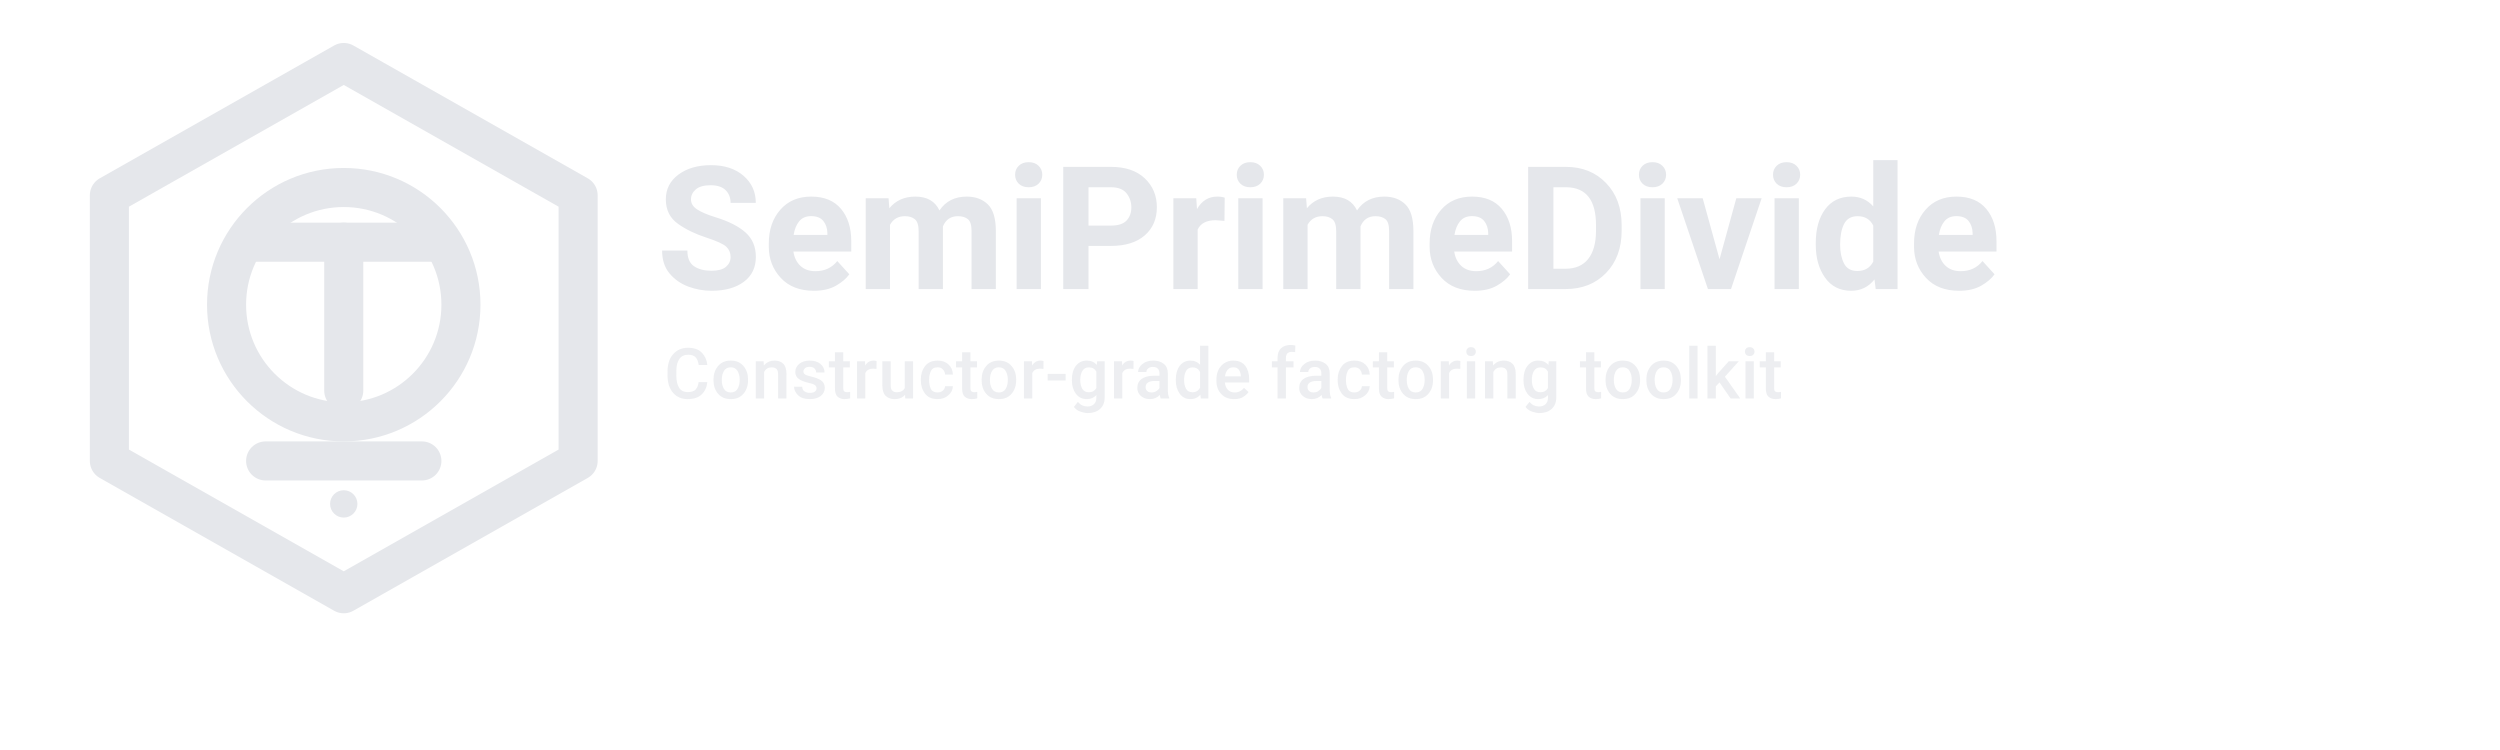
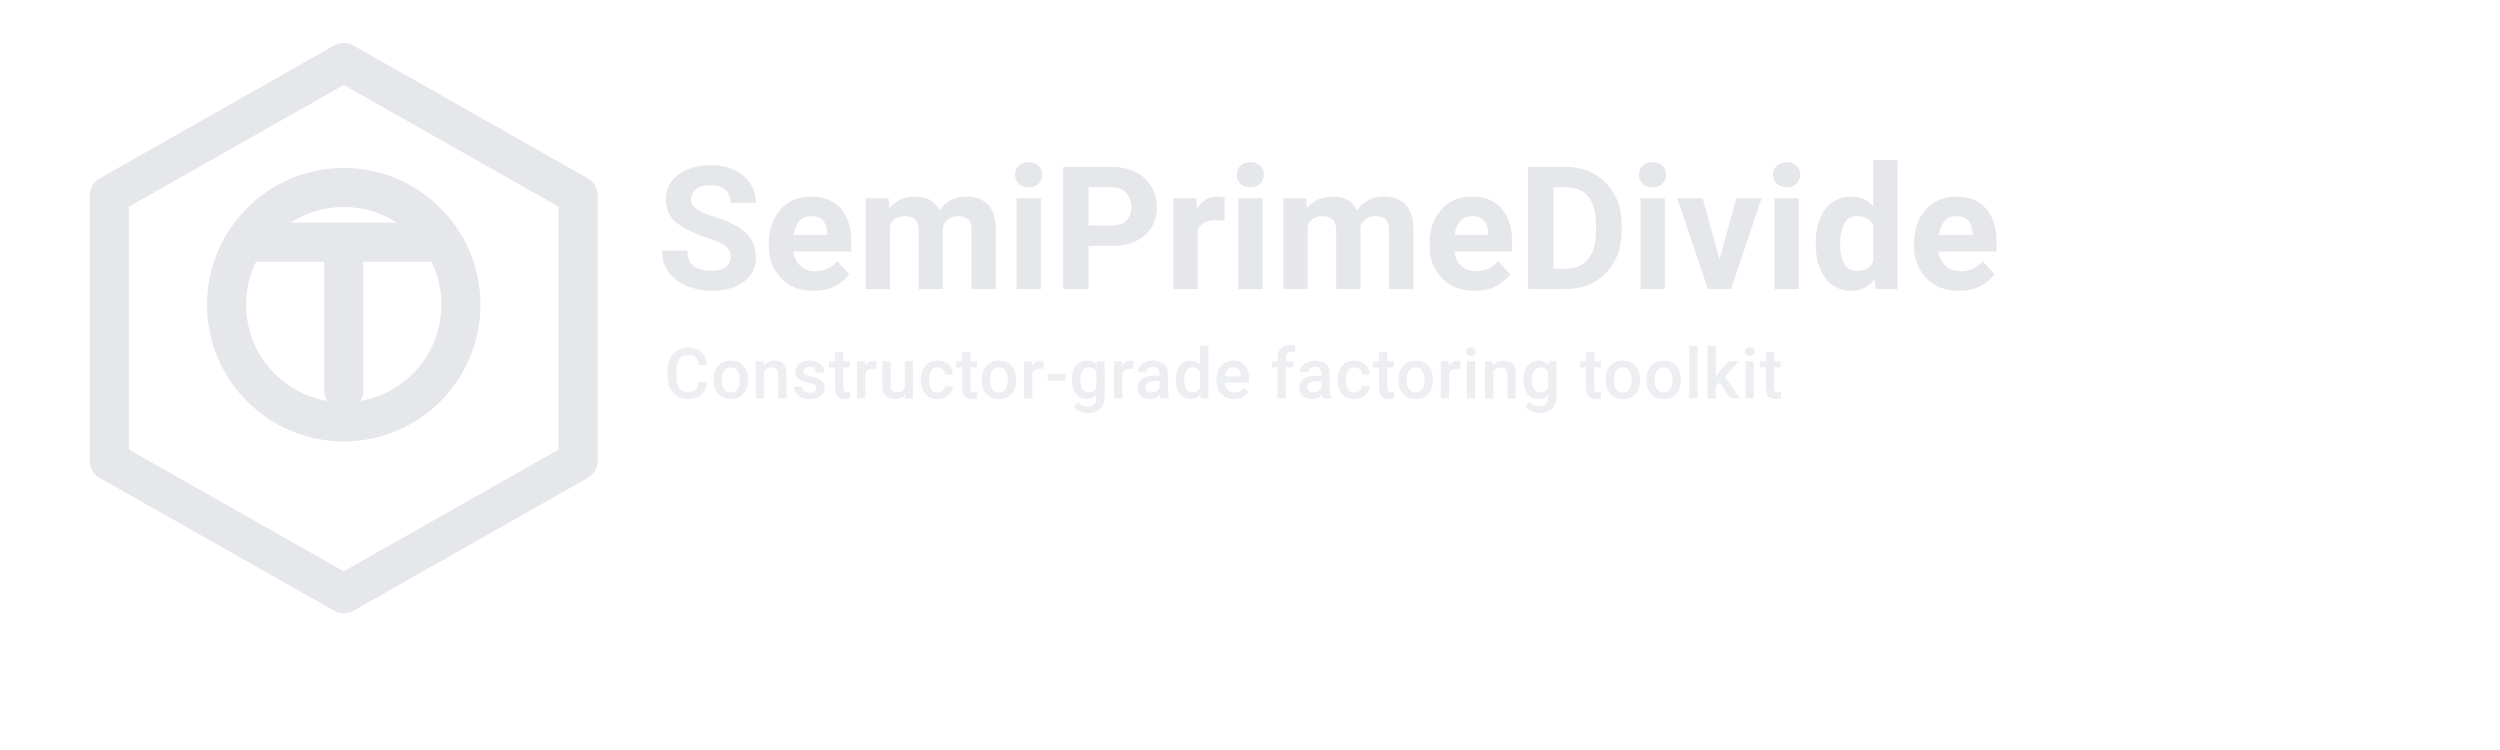
<svg xmlns="http://www.w3.org/2000/svg" width="640" height="192" viewBox="0 0 640 192" role="img" aria-label="SemiPrimeDivide wordmark">
  <defs>
    <style>
      .sp-stroke{stroke:#e5e7eb;stroke-width:10;stroke-linecap:round;stroke-linejoin:round;fill:none}
      .sp-fill{fill:#e5e7eb}
      .sp-text{font-family: ui-sans-serif, system-ui, -apple-system, Segoe UI, Roboto, Inter, "Helvetica Neue", Arial, "Noto Sans", "Apple Color Emoji", "Segoe UI Emoji"; font-weight: 700; letter-spacing: .2px}
      .sp-sub{font-weight: 500; opacity: .7}
    </style>
  </defs>
  <g transform="translate(8,8)">
    <path class="sp-stroke" d="M80 8l60 34v68l-60 34-60-34V42z" />
    <circle class="sp-stroke" cx="80" cy="70" r="30" />
    <path class="sp-stroke" d="M56 54h48" />
    <path class="sp-stroke" d="M80 54v38" />
    <circle class="sp-fill" cx="66" cy="54" r="3.5" />
    <circle class="sp-fill" cx="94" cy="54" r="3.5" />
-     <line class="sp-stroke" x1="60" y1="110" x2="100" y2="110" />
-     <circle class="sp-fill" cx="80" cy="121" r="3.5" />
  </g>
  <g transform="translate(168,74)" fill="#e5e7eb">
    <text class="sp-text" x="0" y="0" font-size="44">SemiPrimeDivide</text>
    <text class="sp-text sp-sub" x="2" y="28" font-size="18">Constructor-grade factoring toolkit</text>
  </g>
</svg>
